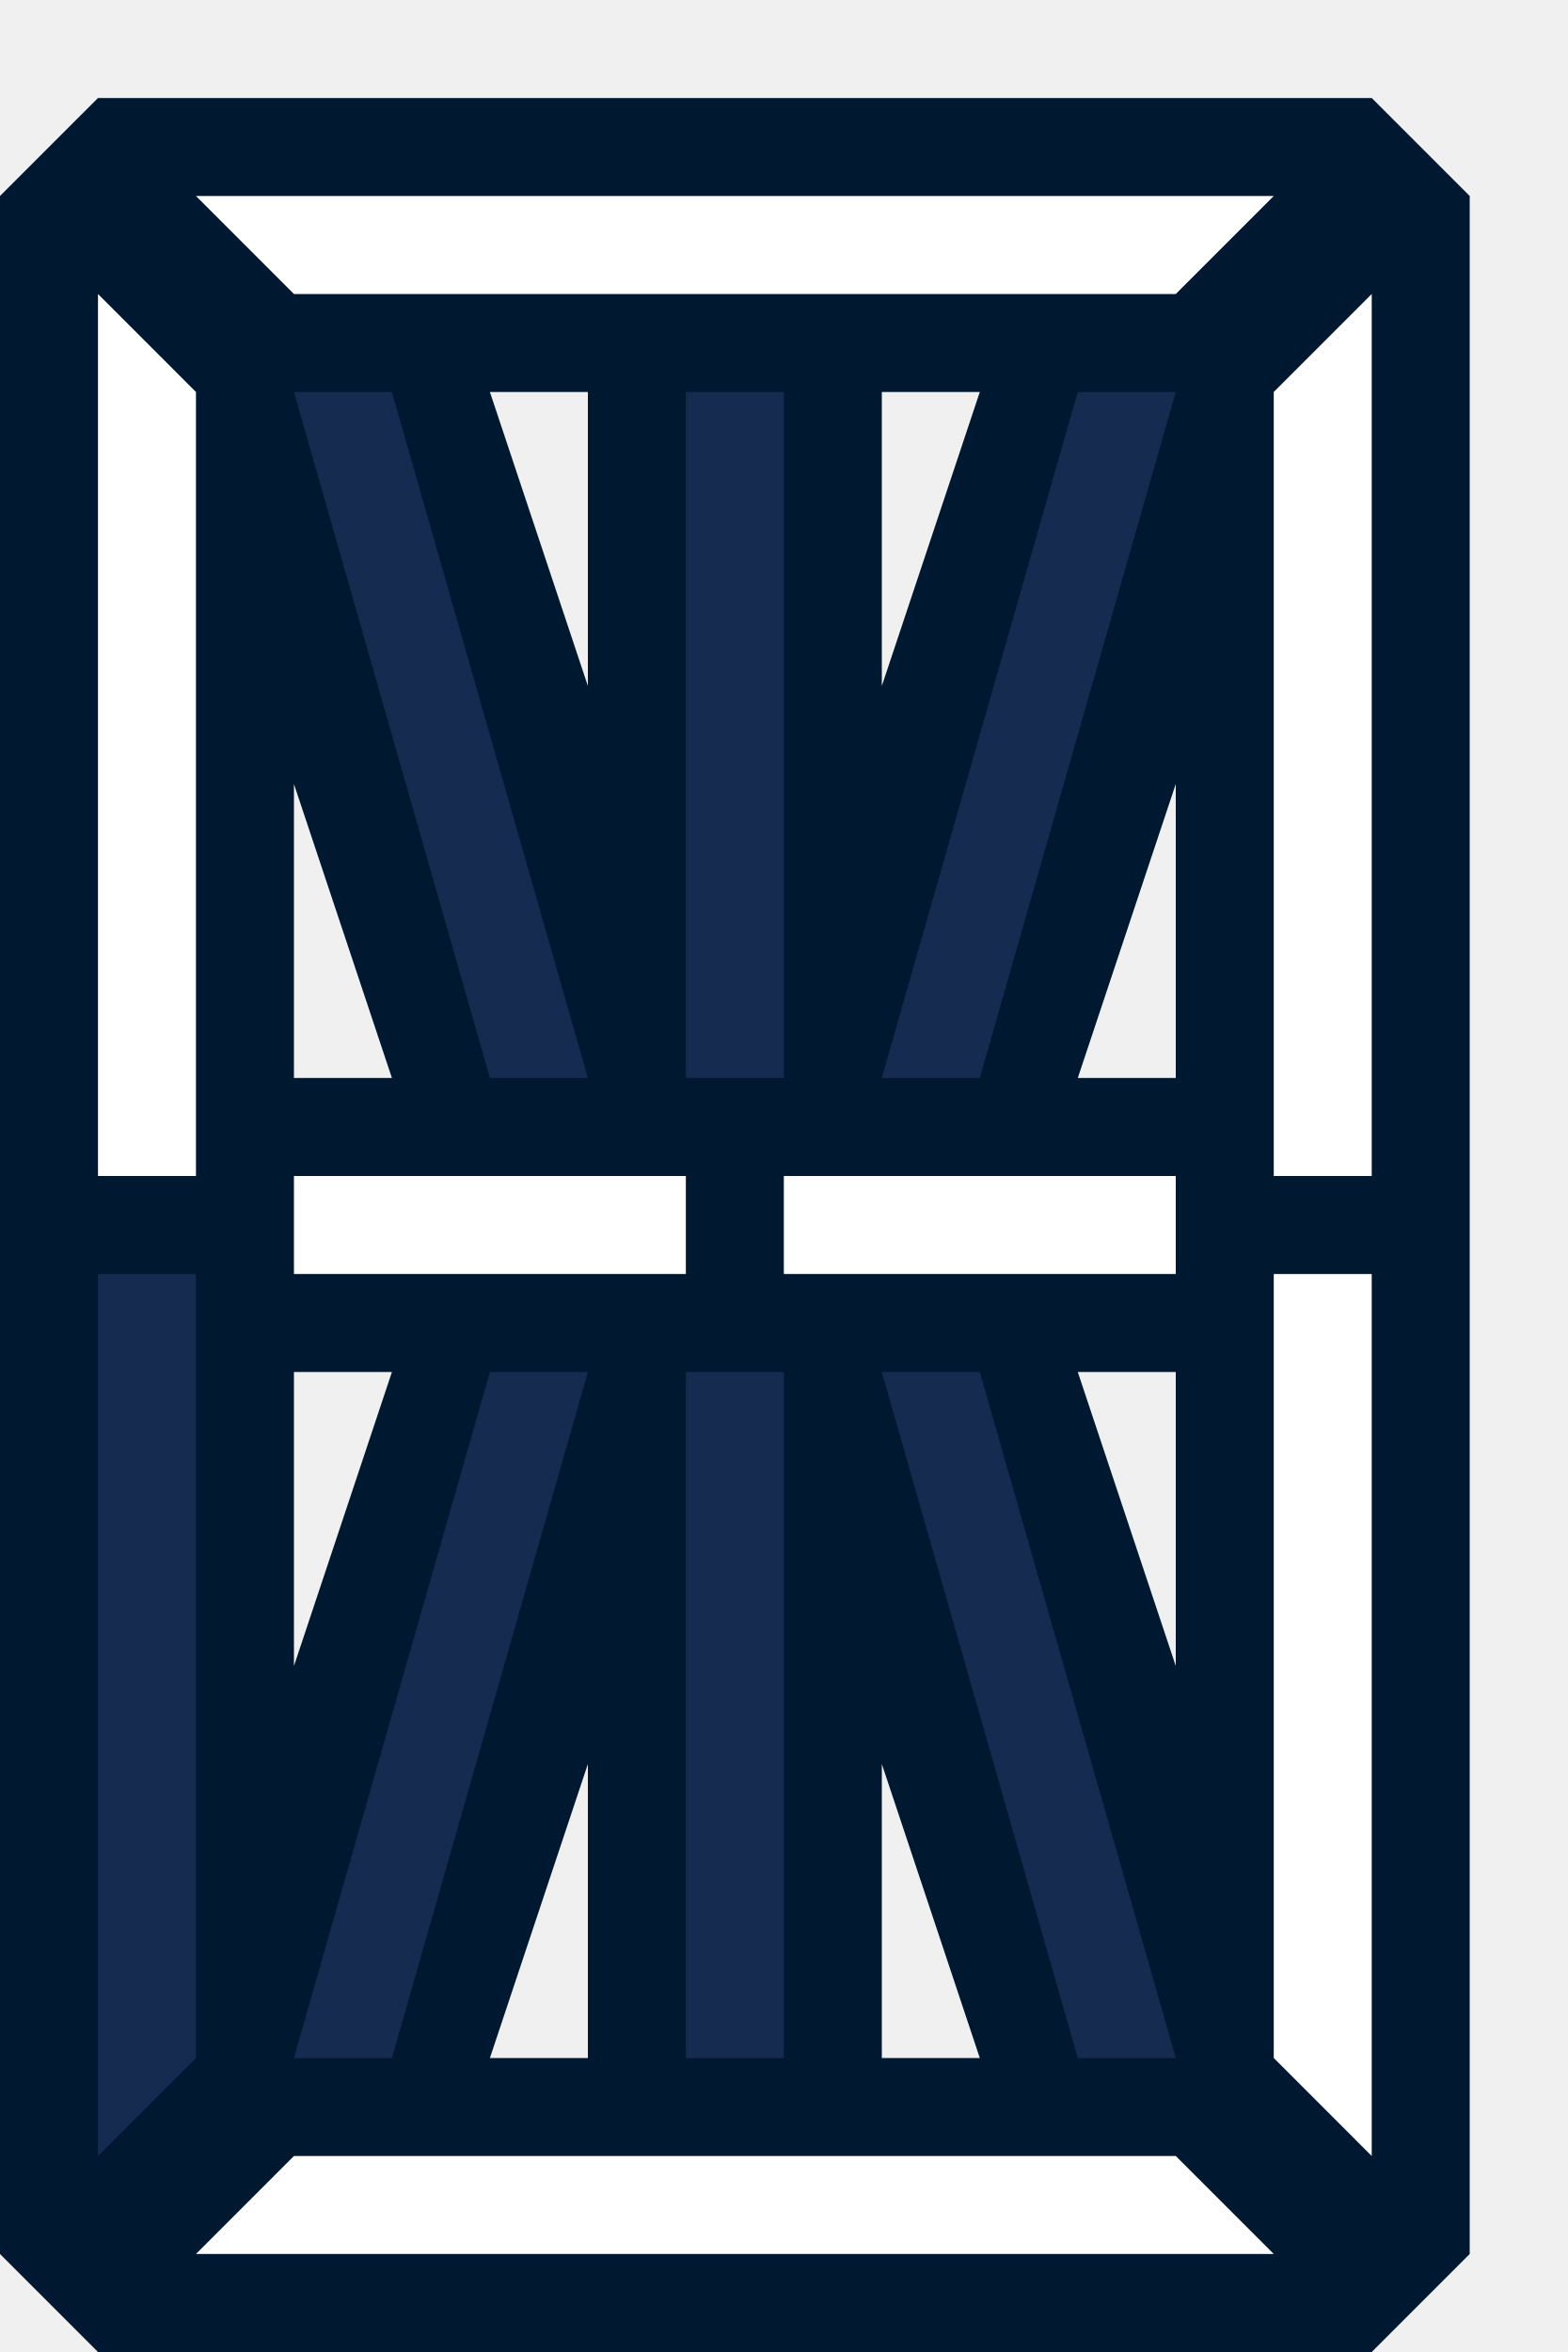
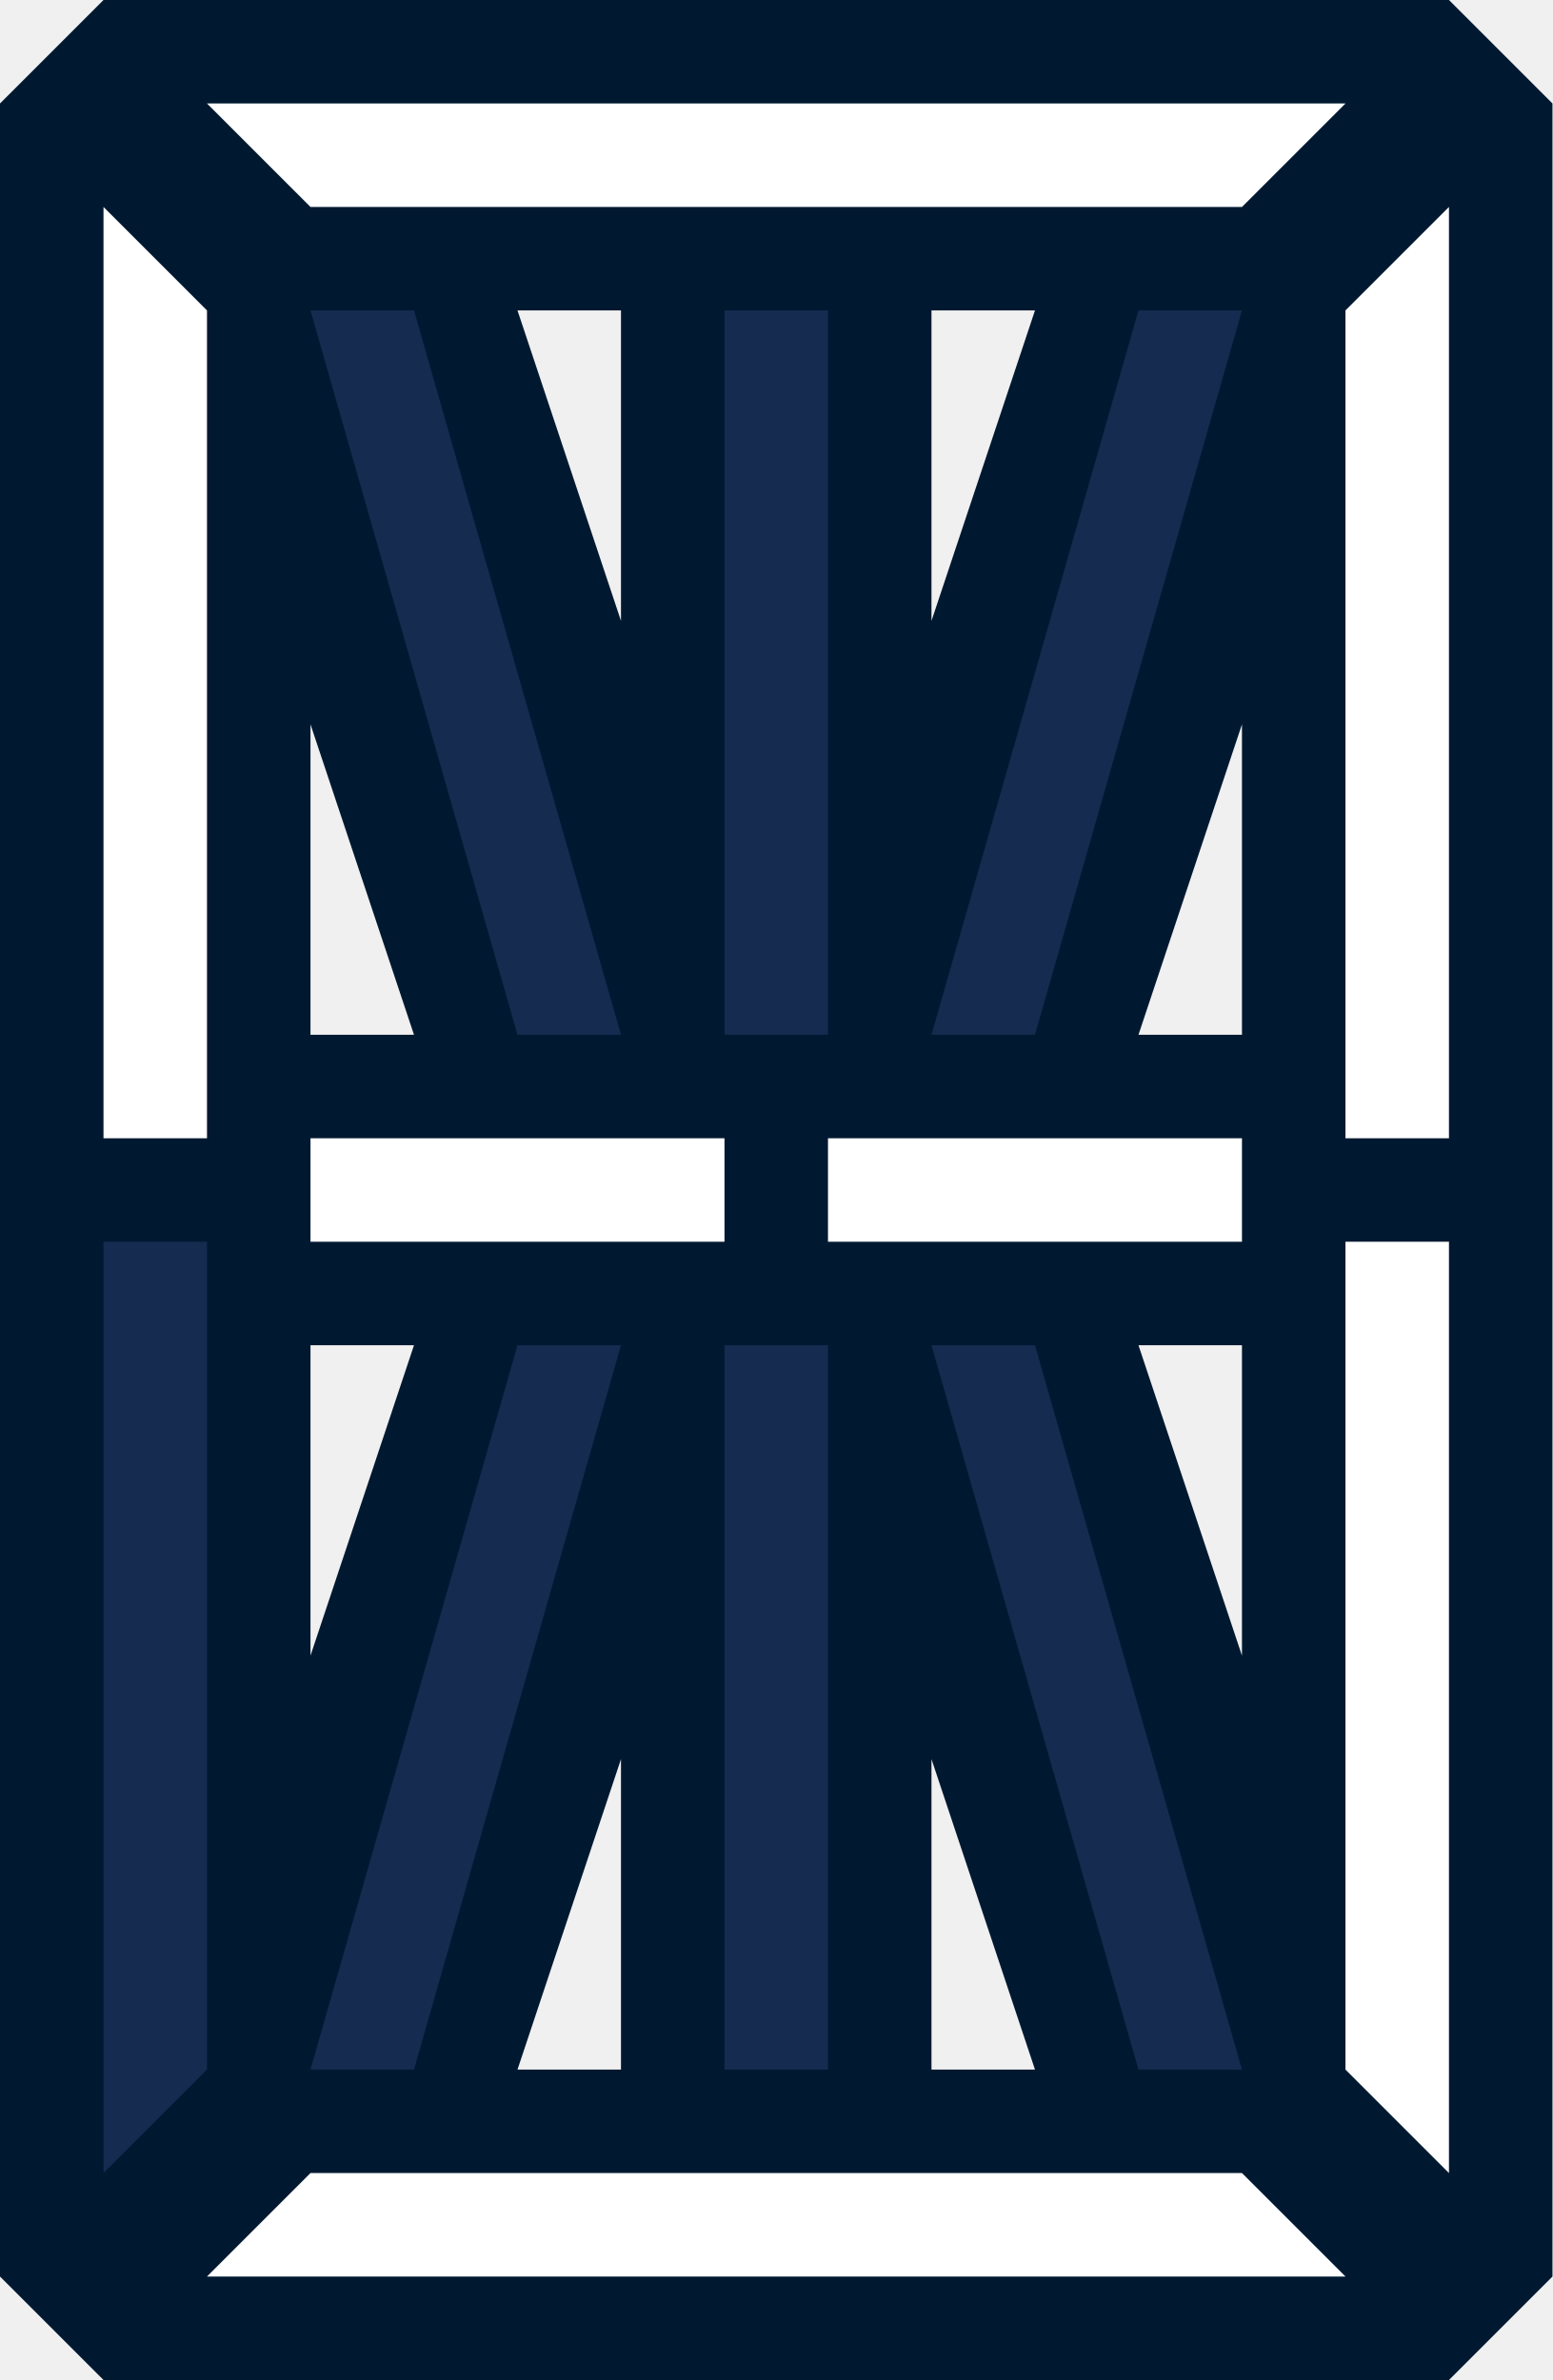
- <svg xmlns="http://www.w3.org/2000/svg" width="16" height="24" viewBox="0 0 16 24" version="1.1" id="svg8">
+ <svg xmlns="http://www.w3.org/2000/svg" width="15" height="23" viewBox="0 0 15 23" version="1.1" id="svg8">
  <defs id="defs2" />
-   <path style="fill:#001931;fill-opacity:1;stroke:none;stroke-opacity:1" d="M 1,1 0,2 v 21 l 1,1 h 13 l 1,-1 V 2 L 14,1 Z m 4,3 h 1 v 3 z m 4,0 h 1 L 9,7 Z M 3,8 4,11 H 3 Z m 9,0 v 3 h -1 z m -9,6 h 1 l -1,3 z m 8,0 h 1 v 3 z m -5,4 v 3 H 5 Z m 3,0 1,3 H 9 Z" id="path910" />
-   <path style="fill:#ffffff;fill-opacity:1;stroke:none;stroke-opacity:1" d="m 2,2 1,1 h 9 l 1,-1 z" id="path826" />
-   <path style="fill:#ffffff;fill-opacity:1;stroke:none;stroke-opacity:1" d="m 1,3 1,1 v 8 H 1 Z" id="path828" />
-   <rect style="fill:#162b50;fill-opacity:1;stroke:none;stroke-width:1;stroke-opacity:1" id="rect836" width="1" height="7" x="7" y="4" />
-   <rect style="fill:#ffffff;fill-opacity:1;stroke:none;stroke-width:1;stroke-opacity:1" id="rect838" width="4" height="1" x="3" y="12" />
-   <path style="fill:#162b50;fill-opacity:1;stroke:none;stroke-opacity:1" d="m 9,11 2,-7 h 1 l -2,7 z" id="path840" />
-   <path style="fill:#162b50;fill-opacity:1;stroke:none;stroke-opacity:1" d="m 2,13 v 8 l -1,1 v -9 z" id="path844" />
-   <path style="fill:#ffffff;fill-opacity:1;stroke:none;stroke-opacity:1" d="m 2,23 1,-1 h 9 l 1,1 z" id="path846" />
-   <path style="fill:#ffffff;fill-opacity:1;stroke:none;stroke-opacity:1" d="m 13,21 1,1 v -9 h -1 z" id="path856" />
-   <path style="fill:#ffffff;fill-opacity:1;stroke:none;stroke-opacity:1" d="M 13,12 V 4 l 1,-1 v 9 z" id="path858" />
-   <rect style="fill:#ffffff;fill-opacity:1;stroke:none;stroke-width:1;stroke-opacity:1" id="rect860" width="4" height="1" x="8" y="12" />
-   <rect style="fill:#162b50;fill-opacity:1;stroke:none;stroke-width:1;stroke-opacity:1" id="rect836-3" width="1" height="7" x="7" y="14" />
-   <path style="fill:#162b50;fill-opacity:1;stroke:none;stroke-opacity:1" d="M 6,11 4,4 H 3 l 2,7 z" id="path840-6" />
-   <path style="fill:#162b50;fill-opacity:1;stroke:none;stroke-opacity:1" d="m 9,14 2,7 h 1 l -2,-7 z" id="path840-7" />
-   <path style="fill:#162b50;fill-opacity:1;stroke:none;stroke-opacity:1" d="M 6,14 4,21 H 3 l 2,-7 z" id="path840-6-5" />
+   <path style="fill:#001931;fill-opacity:1;stroke:none;stroke-opacity:1" d="M 1,0 0,1 v 21 l 1,1 h 13 l 1,-1 V 1 L 14,0 Z m 4,3 h 1 v 3 z m 4,0 h 1 L 9,6 Z M 3,7 4,10 H 3 Z m 9,0 v 3 h -1 z m -9,6 h 1 l -1,3 z m 8,0 h 1 v 3 z m -5,4 v 3 H 5 Z m 3,0 1,3 H 9 Z" id="path910" />
+   <path style="fill:#ffffff;fill-opacity:1;stroke:none;stroke-opacity:1" d="m 2,1 1,1 h 9 l 1,-1 z" id="path826" />
+   <path style="fill:#ffffff;fill-opacity:1;stroke:none;stroke-opacity:1" d="m 1,2 1,1 v 8 H 1 Z" id="path828" />
+   <rect style="fill:#162b50;fill-opacity:1;stroke:none;stroke-width:1;stroke-opacity:1" id="rect836" width="1" height="7" x="7" y="3" />
+   <rect style="fill:#ffffff;fill-opacity:1;stroke:none;stroke-width:1;stroke-opacity:1" id="rect838" width="4" height="1" x="3" y="11" />
+   <path style="fill:#162b50;fill-opacity:1;stroke:none;stroke-opacity:1" d="m 9,10 2,-7 h 1 l -2,7 z" id="path840" />
+   <path style="fill:#162b50;fill-opacity:1;stroke:none;stroke-opacity:1" d="m 2,12 v 8 l -1,1 v -9 z" id="path844" />
+   <path style="fill:#ffffff;fill-opacity:1;stroke:none;stroke-opacity:1" d="m 2,22 1,-1 h 9 l 1,1 z" id="path846" />
+   <path style="fill:#ffffff;fill-opacity:1;stroke:none;stroke-opacity:1" d="m 13,20 1,1 v -9 h -1 z" id="path856" />
+   <path style="fill:#ffffff;fill-opacity:1;stroke:none;stroke-opacity:1" d="M 13,11 V 3 l 1,-1 v 9 z" id="path858" />
+   <rect style="fill:#ffffff;fill-opacity:1;stroke:none;stroke-width:1;stroke-opacity:1" id="rect860" width="4" height="1" x="8" y="11" />
+   <rect style="fill:#162b50;fill-opacity:1;stroke:none;stroke-width:1;stroke-opacity:1" id="rect836-3" width="1" height="7" x="7" y="13" />
+   <path style="fill:#162b50;fill-opacity:1;stroke:none;stroke-opacity:1" d="M 6,10 4,3 H 3 l 2,7 z" id="path840-6" />
+   <path style="fill:#162b50;fill-opacity:1;stroke:none;stroke-opacity:1" d="m 9,13 2,7 h 1 l -2,-7 z" id="path840-7" />
+   <path style="fill:#162b50;fill-opacity:1;stroke:none;stroke-opacity:1" d="M 6,13 4,20 H 3 l 2,-7 z" id="path840-6-5" />
</svg>
